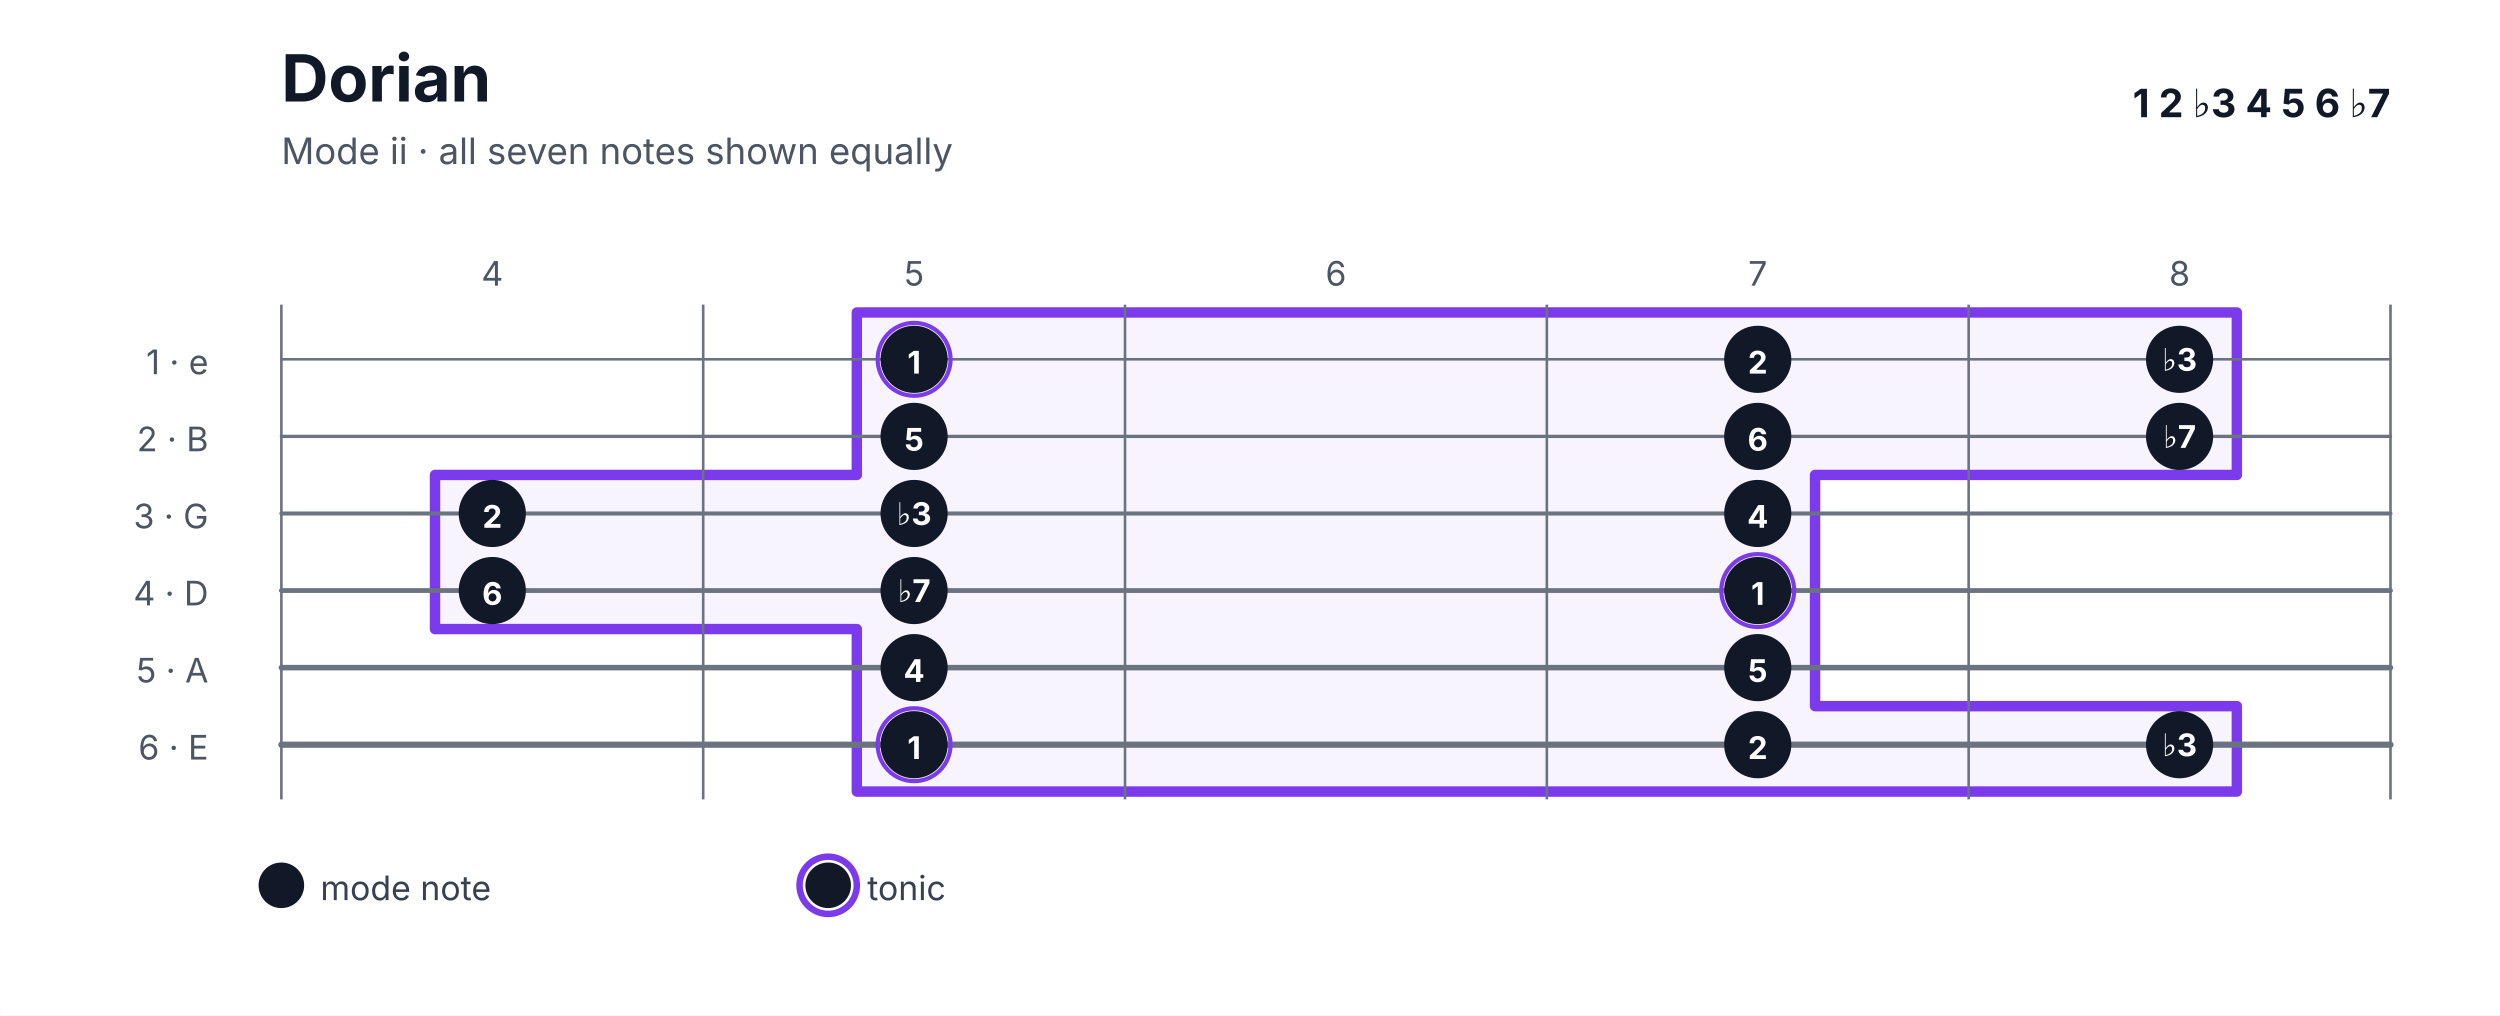
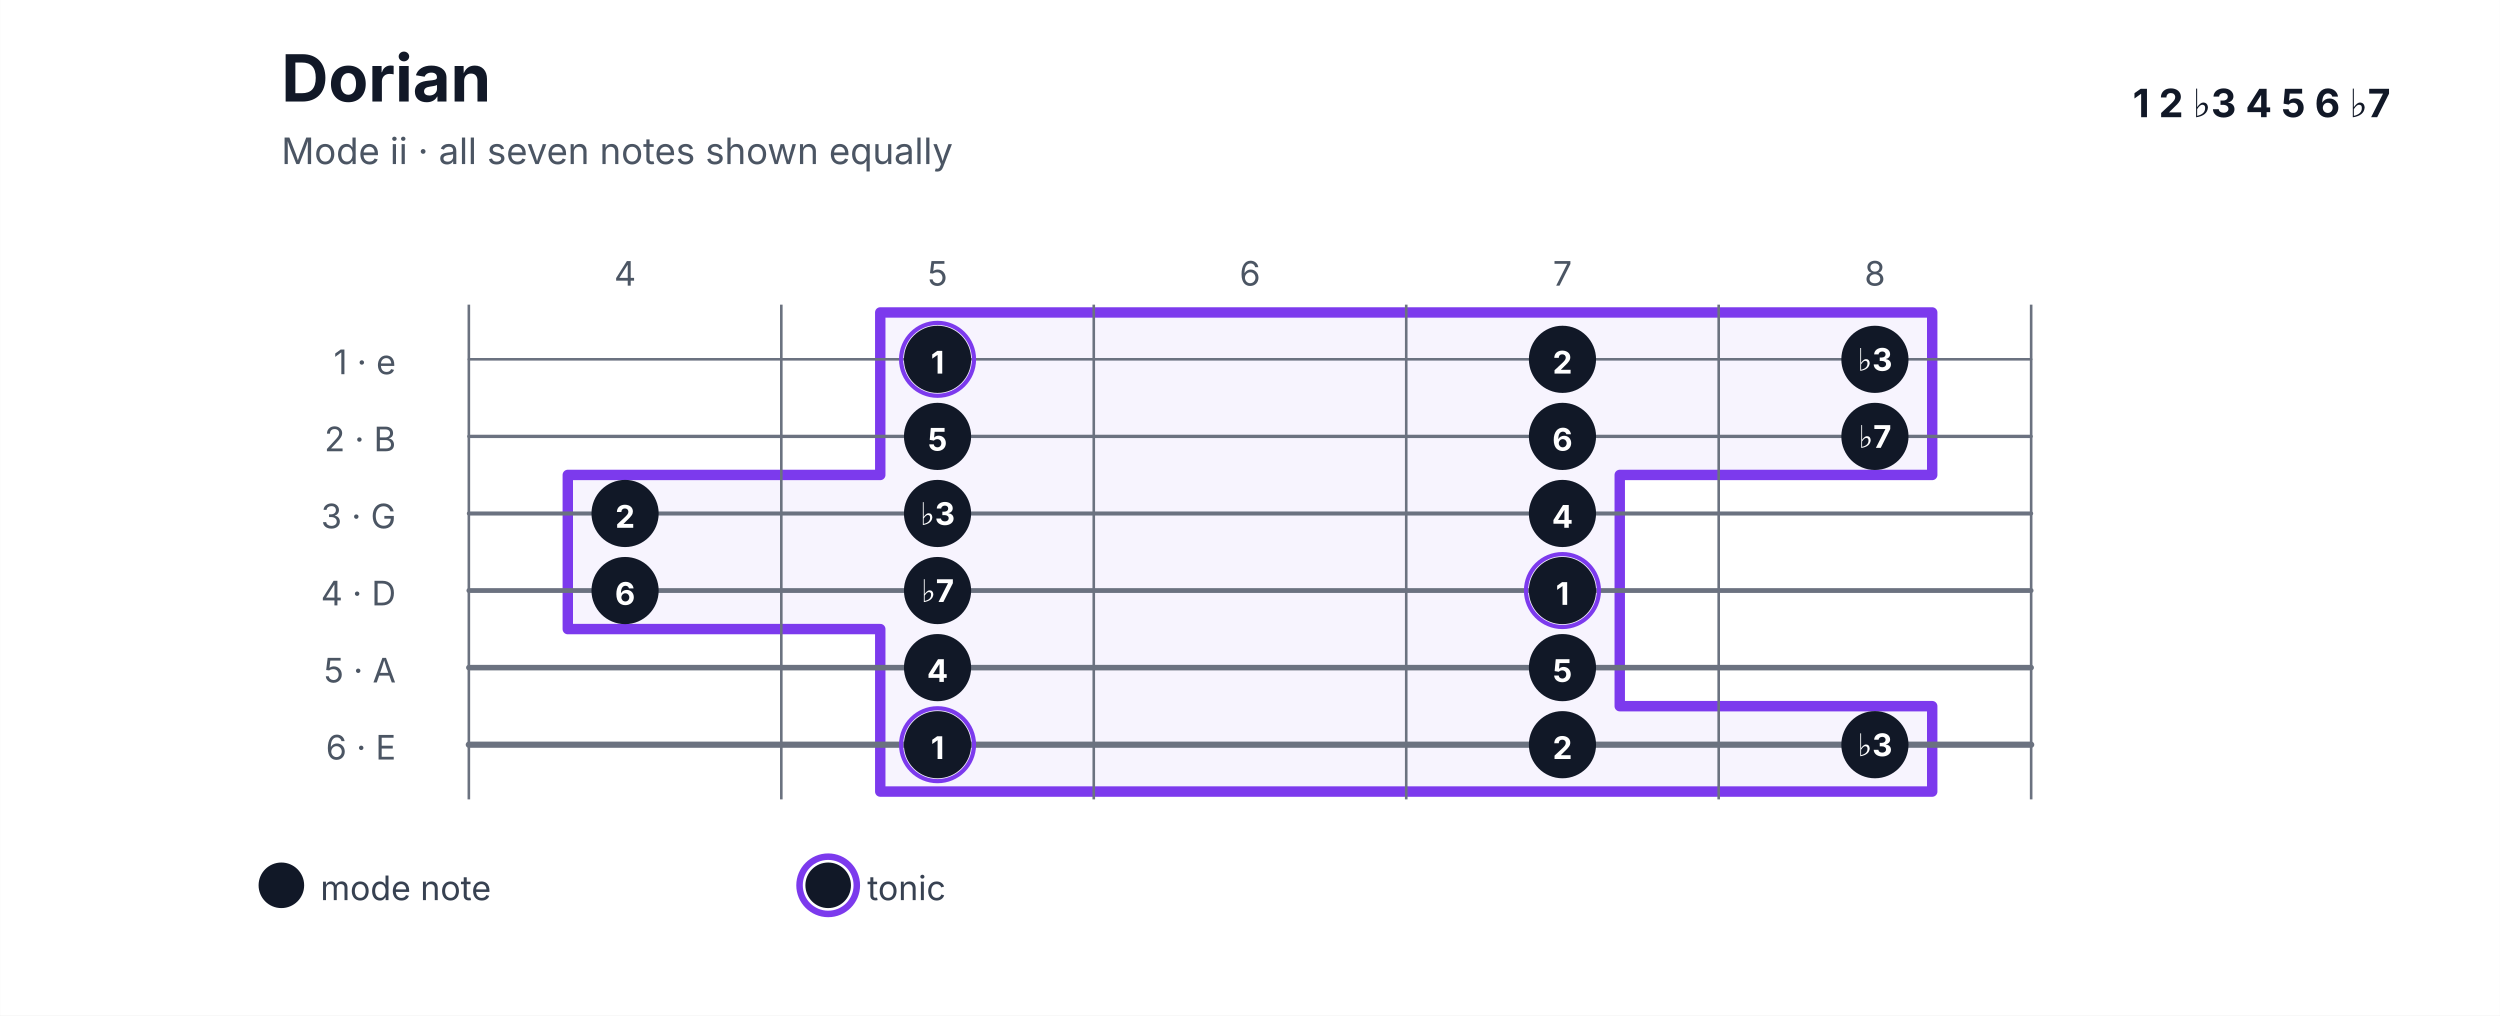
- <svg xmlns="http://www.w3.org/2000/svg" width="10in" height="4.062in" viewBox="0 0 960 390" role="img" aria-labelledby="a-dorian-full-title a-dorian-full-desc" data-mode-id="a-dorian" data-view="full" data-overlay="none">
+ <svg xmlns="http://www.w3.org/2000/svg" width="10in" height="4.062in" viewBox="0 0 960 390" role="img" aria-labelledby="a-dorian-full-title a-dorian-full-desc" data-mode-id="a-dorian" data-view="full" data-overlay="none" data-fret-spacing="compact">
  <style>
        svg{background:#fff;color:#111827;font-family:Inter,Segoe UI,Arial,sans-serif;text-rendering:geometricPrecision}
        text{fill:#111827}
        .diagram-title{font-size:25px;font-weight:700}.subtitle{font-size:14px;fill:#4b5563}.formula{font-size:15px;font-weight:650;text-anchor:end}
        .fret,.string{stroke:#6b7280;vector-effect:non-scaling-stroke}.fret{stroke-width:1px}.string{stroke-linecap:round}
        .fret-label,.string-label{font-size:13px;fill:#4b5563;text-anchor:middle;dominant-baseline:middle}
        .string-label{text-anchor:end}.position-outline{fill-opacity:.055;stroke-width:4;stroke-linejoin:round;vector-effect:non-scaling-stroke}
        .marker-disc{stroke:#111827;stroke-width:1.8;vector-effect:non-scaling-stroke}.core .marker-disc,.equal .marker-disc{fill:#111827}.optional .marker-disc{fill:#fff}
        .marker-label{font-size:12px;font-weight:700;text-anchor:middle;dominant-baseline:middle;pointer-events:none}.core .marker-label,.equal .marker-label{fill:#fff}.optional .marker-label{fill:#111827}
        .overlay-highlight .marker-disc{stroke:#b45309;stroke-width:4}
        .tonic-ring{fill:none;stroke-width:1.6;vector-effect:non-scaling-stroke}
        .legend-core,.legend-equal{fill:#111827;stroke:#111827;stroke-width:1.5}.legend-optional{fill:#fff;stroke:#111827;stroke-width:1.8}.legend-tonic{fill:none;stroke-width:2.5}.legend-overlay{fill:#111827;stroke:#b45309;stroke-width:4}
        .legend-text{font-size:13px;fill:#374151;dominant-baseline:middle}.overlay-caption{font-size:13px;font-weight:650;fill:#92400e}
      </style>
  <rect width="960" height="390" fill="#fff" />
  <text class="diagram-title" x="108" y="39">Dorian</text>
  <text class="subtitle" x="108" y="63">Mode ii · all seven notes shown equally</text>
  <text class="formula" x="918" y="45">1  2  ♭3  4  5  6  ♭7</text>
-   <path class="position-outline" style="fill:#7c3aed;stroke:#7c3aed" d="M 329 120 L 859 120 L 859 152.8 L 859 152.8 L 859 182.4 L 697 182.4 L 697 212 L 697 212 L 697 241.6 L 697 241.6 L 697 271.2 L 859 271.2 L 859 304 L 329 304 L 329 271.2 L 329 271.2 L 329 241.6 L 167 241.6 L 167 212 L 167 212 L 167 182.4 L 329 182.4 L 329 152.8 L 329 152.8 Z" />
-   <line class="fret" x1="108" y1="117" x2="108" y2="307" />
-   <line class="fret" x1="270" y1="117" x2="270" y2="307" />
-   <line class="fret" x1="432" y1="117" x2="432" y2="307" />
-   <line class="fret" x1="594" y1="117" x2="594" y2="307" />
-   <line class="fret" x1="756" y1="117" x2="756" y2="307" />
-   <line class="fret" x1="918" y1="117" x2="918" y2="307" />
-   <line class="string" style="stroke-width:1.00px" x1="108" y1="138" x2="918" y2="138" />
-   <text class="string-label" x="80" y="139">1 · e</text>
-   <line class="string" style="stroke-width:1.28px" x1="108" y1="167.6" x2="918" y2="167.6" />
-   <text class="string-label" x="80" y="168.6">2 · B</text>
-   <line class="string" style="stroke-width:1.56px" x1="108" y1="197.2" x2="918" y2="197.2" />
-   <text class="string-label" x="80" y="198.2">3 · G</text>
-   <line class="string" style="stroke-width:1.84px" x1="108" y1="226.8" x2="918" y2="226.8" />
-   <text class="string-label" x="80" y="227.8">4 · D</text>
-   <line class="string" style="stroke-width:2.12px" x1="108" y1="256.4" x2="918" y2="256.4" />
-   <text class="string-label" x="80" y="257.4">5 · A</text>
-   <line class="string" style="stroke-width:2.40px" x1="108" y1="286" x2="918" y2="286" />
-   <text class="string-label" x="80" y="287">6 · E</text>
-   <text class="fret-label" x="189" y="105">4</text>
-   <text class="fret-label" x="351" y="105">5</text>
-   <text class="fret-label" x="513" y="105">6</text>
-   <text class="fret-label" x="675" y="105">7</text>
-   <text class="fret-label" x="837" y="105">8</text>
-   <g class="marker equal tonic" transform="translate(351 138)">
+   <path class="position-outline" style="fill:#7c3aed;stroke:#7c3aed" d="M 338 120 L 742 120 L 742 152.8 L 742 152.8 L 742 182.4 L 622 182.4 L 622 212 L 622 212 L 622 241.6 L 622 241.6 L 622 271.2 L 742 271.2 L 742 304 L 338 304 L 338 271.2 L 338 271.2 L 338 241.6 L 218 241.6 L 218 212 L 218 212 L 218 182.4 L 338 182.4 L 338 152.8 L 338 152.8 Z" />
+   <line class="fret" x1="180" y1="117" x2="180" y2="307" />
+   <line class="fret" x1="300" y1="117" x2="300" y2="307" />
+   <line class="fret" x1="420" y1="117" x2="420" y2="307" />
+   <line class="fret" x1="540" y1="117" x2="540" y2="307" />
+   <line class="fret" x1="660" y1="117" x2="660" y2="307" />
+   <line class="fret" x1="780" y1="117" x2="780" y2="307" />
+   <line class="string" style="stroke-width:1.00px" x1="180" y1="138" x2="780" y2="138" />
+   <text class="string-label" x="152" y="139">1 · e</text>
+   <line class="string" style="stroke-width:1.28px" x1="180" y1="167.6" x2="780" y2="167.6" />
+   <text class="string-label" x="152" y="168.6">2 · B</text>
+   <line class="string" style="stroke-width:1.56px" x1="180" y1="197.2" x2="780" y2="197.2" />
+   <text class="string-label" x="152" y="198.2">3 · G</text>
+   <line class="string" style="stroke-width:1.84px" x1="180" y1="226.8" x2="780" y2="226.8" />
+   <text class="string-label" x="152" y="227.8">4 · D</text>
+   <line class="string" style="stroke-width:2.12px" x1="180" y1="256.4" x2="780" y2="256.4" />
+   <text class="string-label" x="152" y="257.4">5 · A</text>
+   <line class="string" style="stroke-width:2.40px" x1="180" y1="286" x2="780" y2="286" />
+   <text class="string-label" x="152" y="287">6 · E</text>
+   <text class="fret-label" x="240" y="105">4</text>
+   <text class="fret-label" x="360" y="105">5</text>
+   <text class="fret-label" x="480" y="105">6</text>
+   <text class="fret-label" x="600" y="105">7</text>
+   <text class="fret-label" x="720" y="105">8</text>
+   <g class="marker equal tonic" transform="translate(360 138)">
    <circle class="tonic-ring" style="stroke:#7c3aed" r="14" />
    <circle class="marker-disc" r="12" />
    <text class="marker-label" x="0" y="1">1</text>
  </g>
-   <g class="marker equal" transform="translate(675 138)">
+   <g class="marker equal" transform="translate(600 138)">
    <circle class="marker-disc" r="12" />
    <text class="marker-label" x="0" y="1">2</text>
  </g>
-   <g class="marker equal" transform="translate(837 138)">
+   <g class="marker equal" transform="translate(720 138)">
    <circle class="marker-disc" r="12" />
    <text class="marker-label" x="0" y="1">♭3</text>
  </g>
-   <g class="marker equal" transform="translate(351 167.6)">
+   <g class="marker equal" transform="translate(360 167.6)">
    <circle class="marker-disc" r="12" />
    <text class="marker-label" x="0" y="1">5</text>
  </g>
-   <g class="marker equal" transform="translate(675 167.6)">
+   <g class="marker equal" transform="translate(600 167.6)">
    <circle class="marker-disc" r="12" />
    <text class="marker-label" x="0" y="1">6</text>
  </g>
-   <g class="marker equal" transform="translate(837 167.6)">
+   <g class="marker equal" transform="translate(720 167.6)">
    <circle class="marker-disc" r="12" />
    <text class="marker-label" x="0" y="1">♭7</text>
  </g>
-   <g class="marker equal" transform="translate(189 197.2)">
+   <g class="marker equal" transform="translate(240 197.2)">
    <circle class="marker-disc" r="12" />
    <text class="marker-label" x="0" y="1">2</text>
  </g>
-   <g class="marker equal" transform="translate(351 197.2)">
+   <g class="marker equal" transform="translate(360 197.2)">
    <circle class="marker-disc" r="12" />
    <text class="marker-label" x="0" y="1">♭3</text>
  </g>
-   <g class="marker equal" transform="translate(675 197.2)">
+   <g class="marker equal" transform="translate(600 197.2)">
    <circle class="marker-disc" r="12" />
    <text class="marker-label" x="0" y="1">4</text>
  </g>
-   <g class="marker equal" transform="translate(189 226.8)">
+   <g class="marker equal" transform="translate(240 226.8)">
    <circle class="marker-disc" r="12" />
    <text class="marker-label" x="0" y="1">6</text>
  </g>
-   <g class="marker equal" transform="translate(351 226.8)">
+   <g class="marker equal" transform="translate(360 226.8)">
    <circle class="marker-disc" r="12" />
    <text class="marker-label" x="0" y="1">♭7</text>
  </g>
-   <g class="marker equal tonic" transform="translate(675 226.8)">
+   <g class="marker equal tonic" transform="translate(600 226.8)">
    <circle class="tonic-ring" style="stroke:#7c3aed" r="14" />
    <circle class="marker-disc" r="12" />
    <text class="marker-label" x="0" y="1">1</text>
  </g>
-   <g class="marker equal" transform="translate(351 256.4)">
+   <g class="marker equal" transform="translate(360 256.4)">
    <circle class="marker-disc" r="12" />
    <text class="marker-label" x="0" y="1">4</text>
  </g>
-   <g class="marker equal" transform="translate(675 256.4)">
+   <g class="marker equal" transform="translate(600 256.4)">
    <circle class="marker-disc" r="12" />
    <text class="marker-label" x="0" y="1">5</text>
  </g>
-   <g class="marker equal tonic" transform="translate(351 286)">
+   <g class="marker equal tonic" transform="translate(360 286)">
    <circle class="tonic-ring" style="stroke:#7c3aed" r="14" />
    <circle class="marker-disc" r="12" />
    <text class="marker-label" x="0" y="1">1</text>
  </g>
-   <g class="marker equal" transform="translate(675 286)">
+   <g class="marker equal" transform="translate(600 286)">
    <circle class="marker-disc" r="12" />
    <text class="marker-label" x="0" y="1">2</text>
  </g>
-   <g class="marker equal" transform="translate(837 286)">
+   <g class="marker equal" transform="translate(720 286)">
    <circle class="marker-disc" r="12" />
    <text class="marker-label" x="0" y="1">♭3</text>
  </g>
  <g transform="translate(108 340)">
    <g transform="translate(0 0)">
      <circle class="legend-equal" cx="0" cy="0" r="8" />
      <text class="legend-text" x="15" y="1">mode note</text>
    </g>
    <g transform="translate(210 0)">
      <circle class="legend-tonic" style="stroke:#7c3aed" cx="0" cy="0" r="11" />
      <circle class="legend-core" cx="0" cy="0" r="8" />
      <text class="legend-text" x="15" y="1">tonic</text>
    </g>
  </g>
</svg>
